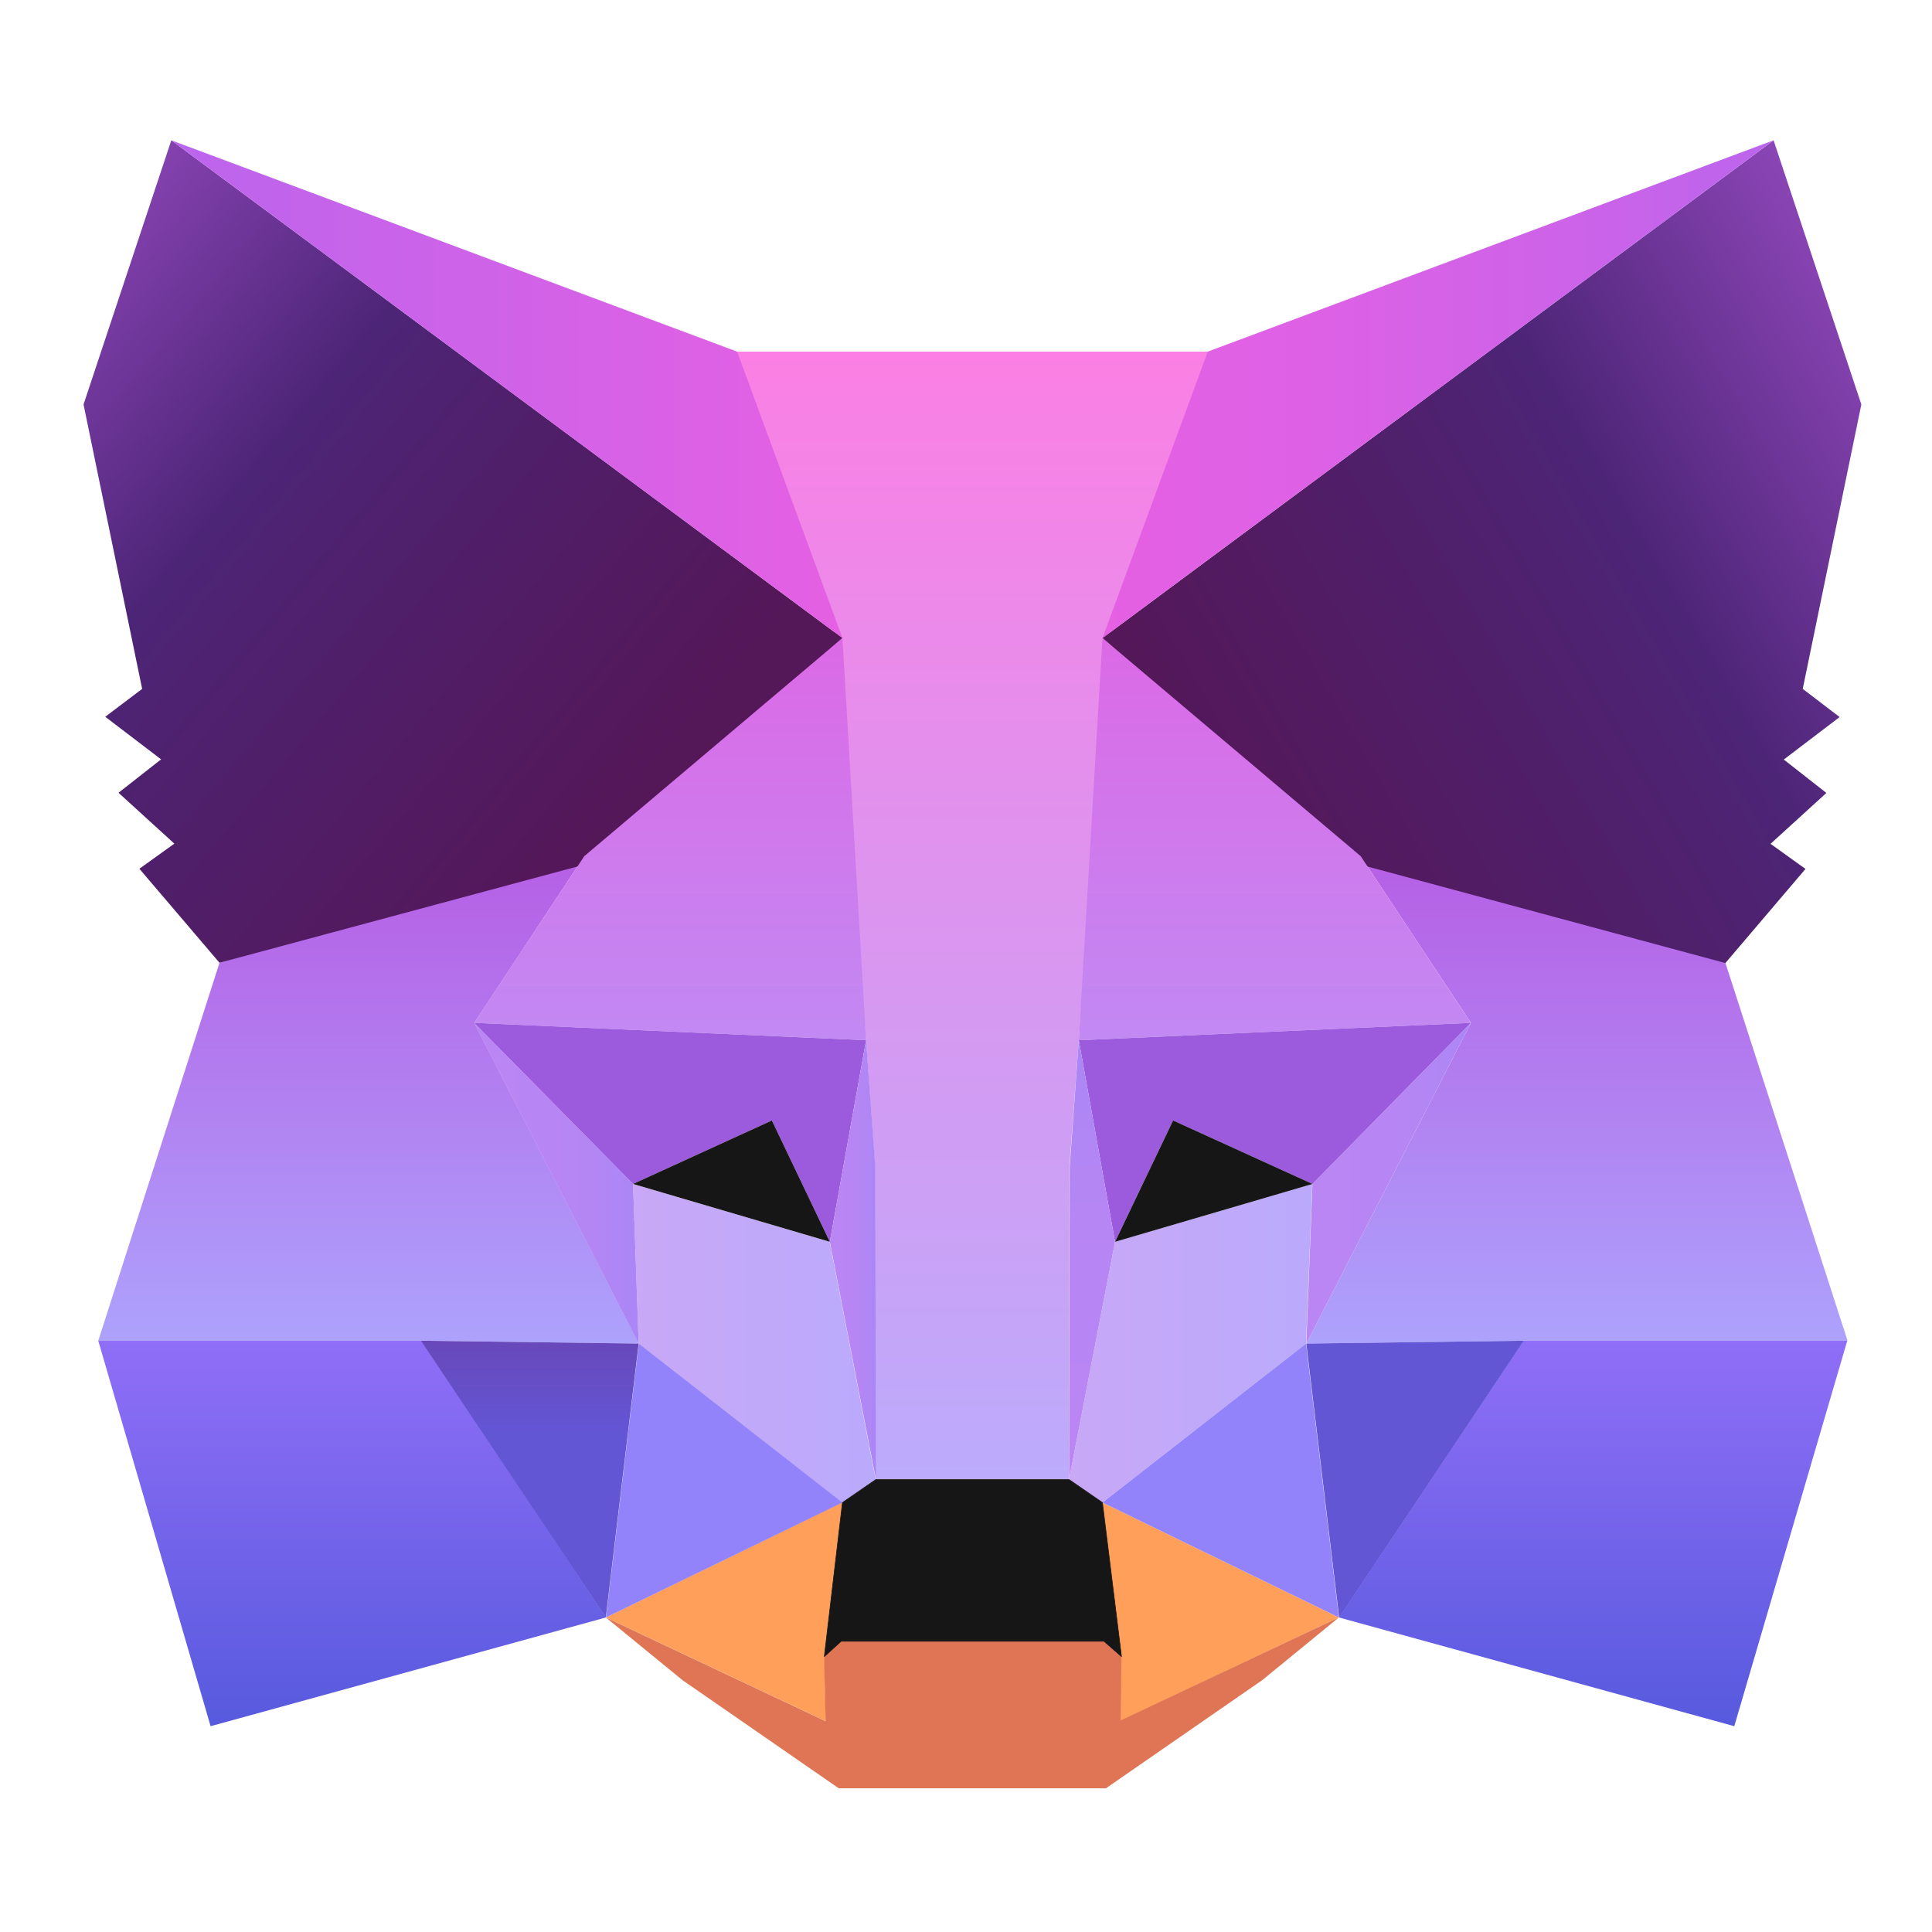
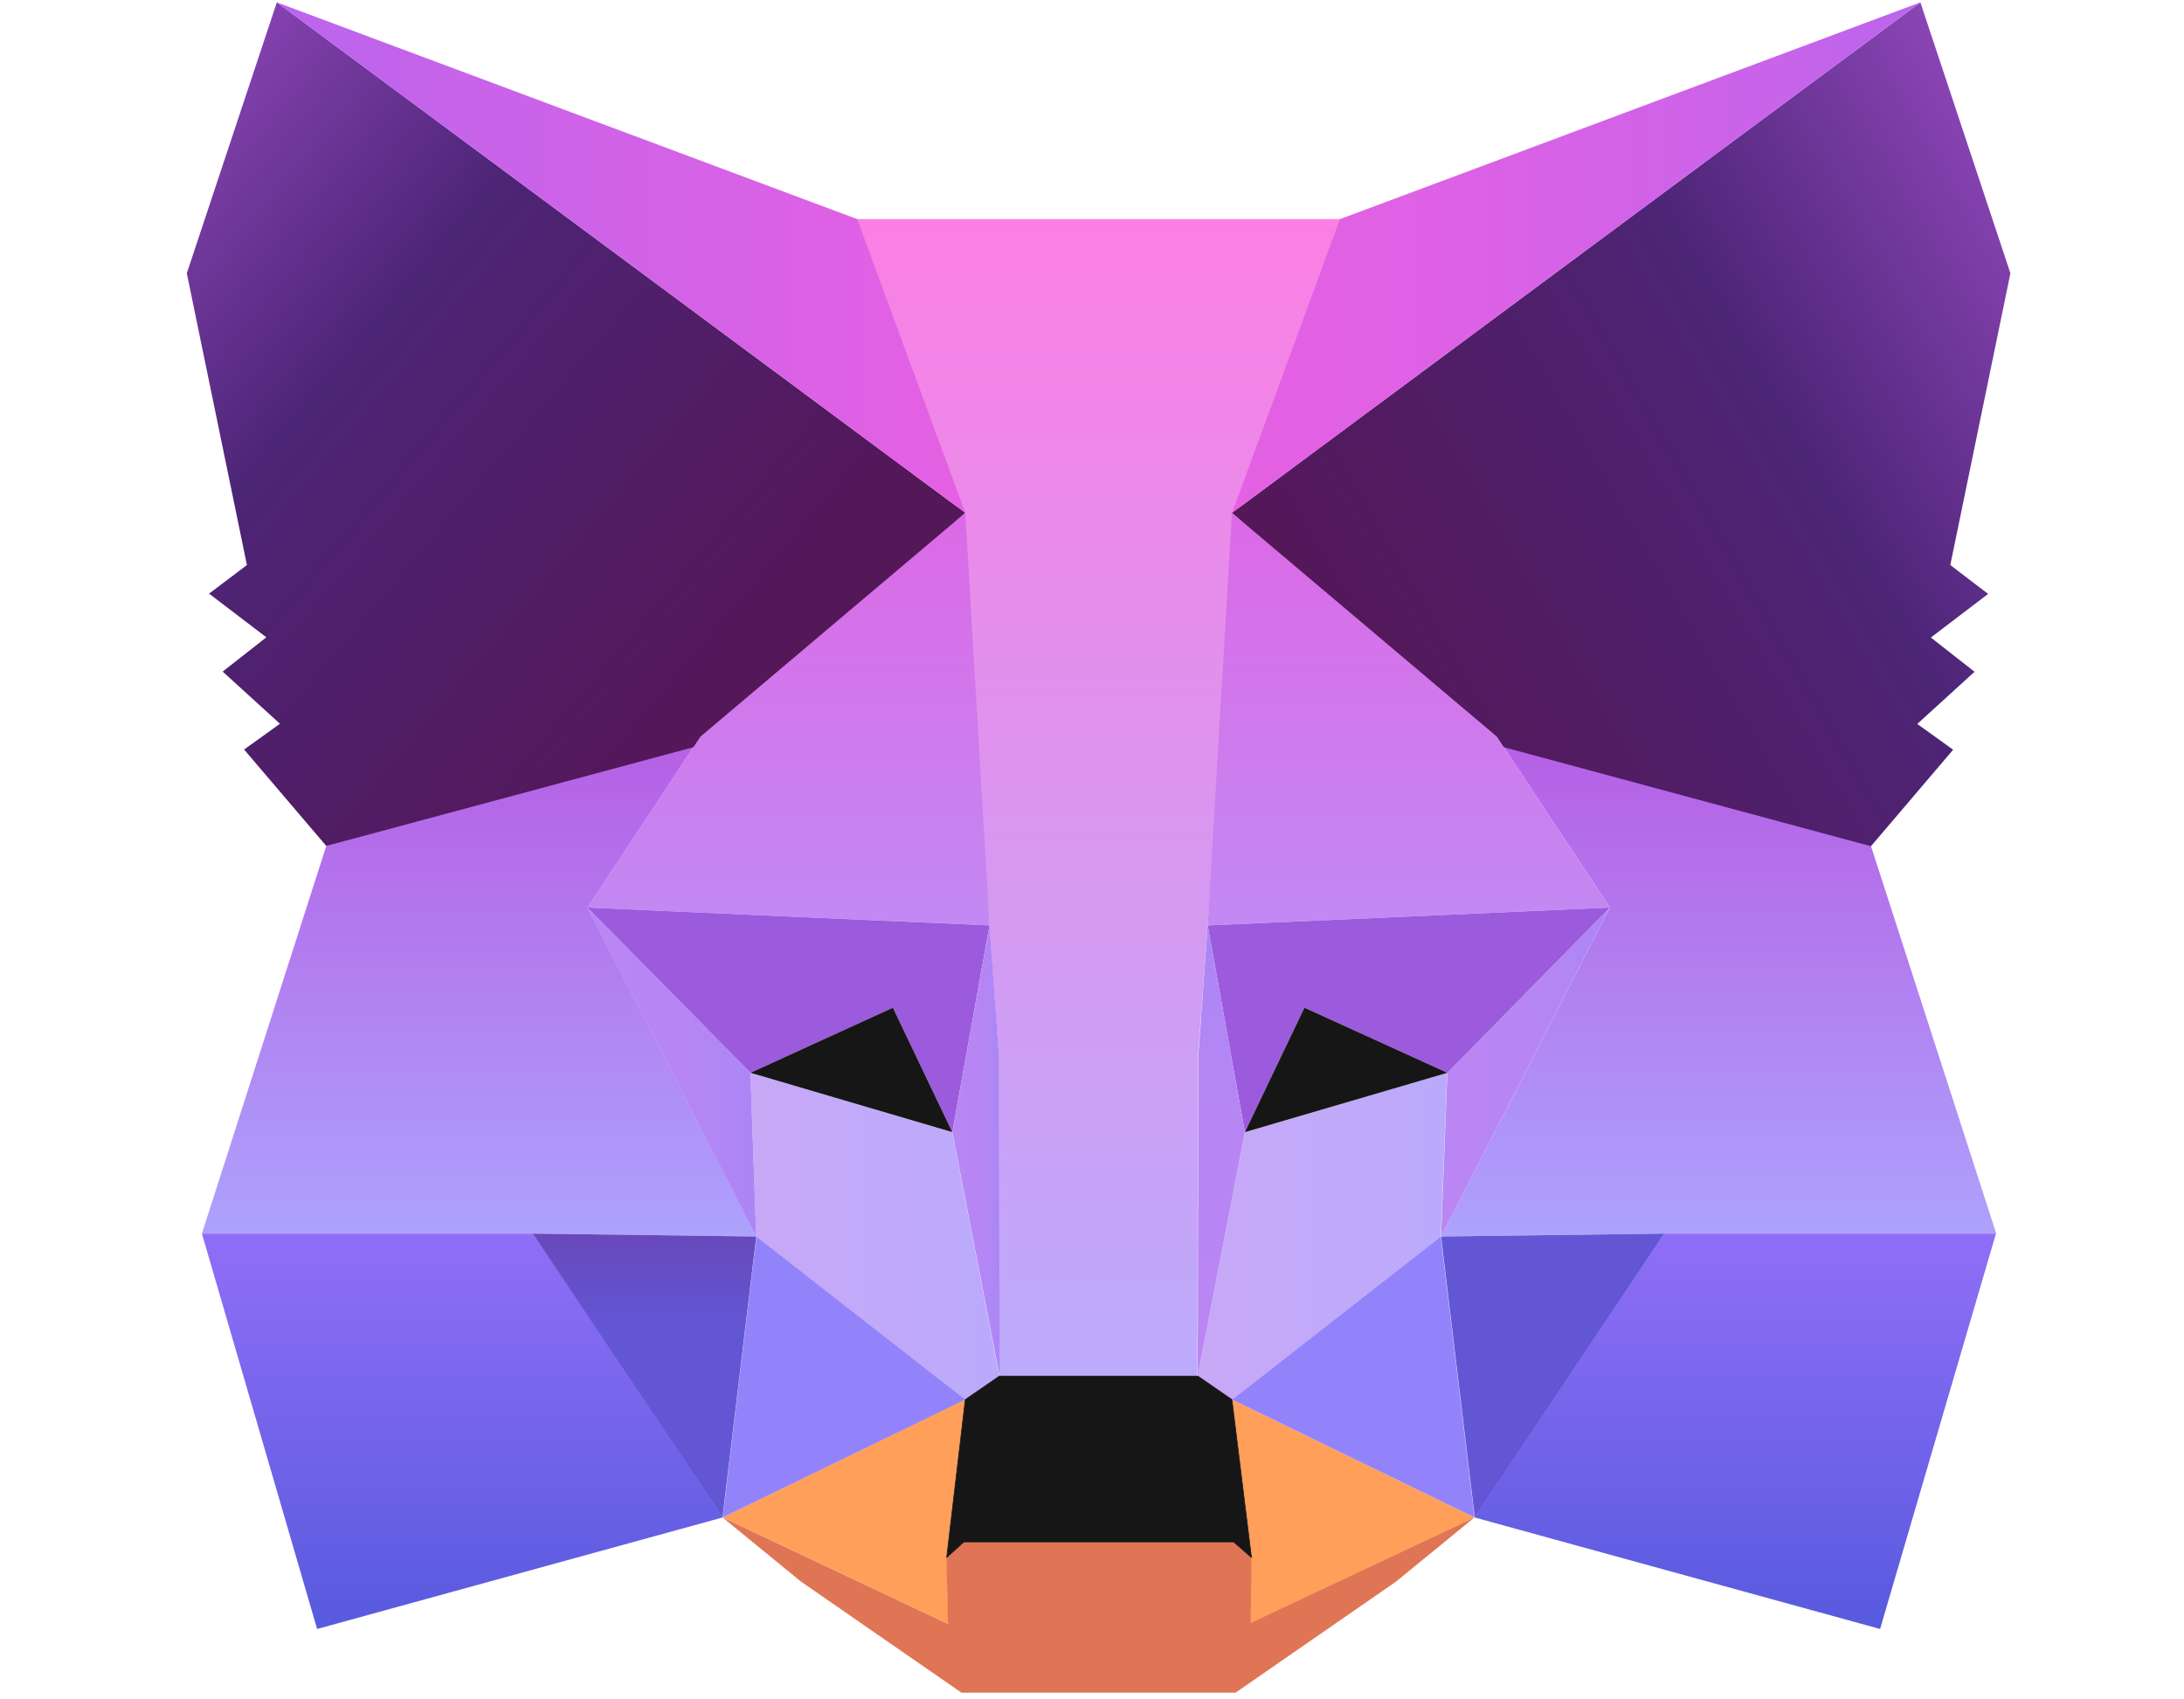
- <svg xmlns="http://www.w3.org/2000/svg" width="35" height="35" viewBox="0 0 21 18" fill="none">
+ <svg xmlns="http://www.w3.org/2000/svg" width="45" height="35" viewBox="0 0 21 18" fill="none">
  <path d="M11.726 9.807L12.044 5.435L13.339 2.322H7.799L9.094 5.435L9.412 9.807L9.511 11.186L9.518 14.579H11.617L11.624 11.186L11.726 9.807Z" fill="url(#paint0_linear_205_1983)" />
  <path d="M18.754 8.965L14.79 7.806L15.988 9.618L14.199 13.104L16.564 13.073H20.082L18.754 8.965Z" fill="url(#paint1_linear_205_1983)" />
  <path d="M6.351 7.806L2.386 8.965L1.068 13.073H4.585L6.944 13.104L5.155 9.618L6.351 7.806Z" fill="url(#paint2_linear_205_1983)" />
  <path d="M12.12 11.998L11.62 14.582L11.984 14.832L14.196 13.104L14.264 11.369L12.12 11.998Z" fill="url(#paint3_linear_205_1983)" />
  <path d="M6.881 11.369L6.942 13.104L9.154 14.832L9.518 14.582L9.018 11.998L6.881 11.369Z" fill="url(#paint4_linear_205_1983)" />
  <path d="M19.595 5.988L20.232 2.896L19.278 0.025L11.984 5.435L14.706 7.876L18.754 8.968L19.625 7.945L19.245 7.672L19.852 7.119L19.389 6.756L19.996 6.294L19.595 5.988Z" fill="url(#paint5_linear_205_1983)" />
  <path d="M1.545 5.988L0.908 2.896L1.862 0.025L9.157 5.435L6.434 7.876L2.386 8.965L1.515 7.943L1.895 7.67L1.288 7.117L1.751 6.754L1.144 6.291L1.545 5.988Z" fill="url(#paint6_linear_205_1983)" />
  <path d="M5.153 9.618L6.881 11.369L6.942 13.104L5.153 9.618Z" fill="url(#paint7_linear_205_1983)" />
  <path d="M15.988 9.618L14.199 13.104L14.266 11.369L15.988 9.618Z" fill="url(#paint8_linear_205_1983)" />
  <path d="M14.553 16.081L11.984 14.832L12.188 16.506L12.164 17.212L14.553 16.081Z" fill="#FF9F5A" />
  <path d="M6.587 16.081L8.976 17.209L8.96 16.504L9.157 14.829L6.587 16.081Z" fill="#FF9F5A" />
  <path d="M16.562 13.073L14.553 16.081L18.851 17.263L20.079 13.073H16.562Z" fill="url(#paint9_linear_205_1983)" />
  <path d="M1.068 13.073L2.289 17.263L6.587 16.081L4.585 13.073H1.068Z" fill="url(#paint10_linear_205_1983)" />
  <path d="M1.862 0.025L9.157 5.435L8.012 2.322L1.862 0.025Z" fill="url(#paint11_linear_205_1983)" />
  <path d="M13.128 2.322L11.984 5.435L19.278 0.025L13.128 2.322Z" fill="url(#paint12_linear_205_1983)" />
  <path d="M6.351 7.806L5.153 9.618L9.414 9.807L9.157 5.435L6.351 7.806Z" fill="url(#paint13_linear_205_1983)" />
  <path d="M14.79 7.806L11.983 5.435L11.726 9.807L15.988 9.618L14.79 7.806Z" fill="url(#paint14_linear_205_1983)" />
  <path d="M6.587 16.081L9.157 14.832L6.944 13.104L6.587 16.081Z" fill="#9383FA" />
  <path d="M11.984 14.832L14.553 16.081L14.196 13.104L11.984 14.832Z" fill="#9383FA" />
  <path d="M14.199 13.104L14.556 16.081L16.564 13.073L14.199 13.104Z" fill="url(#paint15_linear_205_1983)" />
  <path d="M6.942 13.104L6.585 16.081L4.576 13.073L6.942 13.104Z" fill="url(#paint16_linear_205_1983)" />
  <path d="M15.988 9.618L11.726 9.807L12.12 11.998L12.751 10.679L14.266 11.369L15.988 9.618Z" fill="#9C5ADD" />
  <path d="M6.881 11.369L8.39 10.679L9.02 11.998L9.414 9.807L5.153 9.618L6.881 11.369Z" fill="#9C5ADD" />
  <path d="M12.12 11.998L11.726 9.807L11.627 11.186L11.62 14.582L12.12 11.998Z" fill="url(#paint17_linear_205_1983)" />
  <path d="M9.02 11.998L9.521 14.582L9.514 11.186L9.414 9.807L9.02 11.998Z" fill="url(#paint18_linear_205_1983)" />
  <path d="M12.181 17.2L12.19 16.504L12 16.337H9.14L8.957 16.504L8.974 17.209L6.585 16.081L7.419 16.763L9.117 17.938H12.021L13.719 16.763L14.553 16.081L12.181 17.2Z" fill="#DF7554" />
  <path d="M11.983 14.832L11.62 14.582H9.52L9.157 14.832L8.96 16.506L9.143 16.34H12L12.19 16.506L11.983 14.832Z" fill="#161616" stroke="#161616" stroke-width="0.007" stroke-miterlimit="10" stroke-linejoin="round" />
  <path d="M12.751 10.679L12.12 11.998L14.266 11.369L12.751 10.679Z" fill="#161616" />
  <path d="M8.39 10.679L9.02 11.998L6.881 11.369L8.39 10.679Z" fill="#161616" />
  <defs>
    <linearGradient id="paint0_linear_205_1983" x1="10.57" y1="2.321" x2="10.57" y2="14.581" gradientUnits="userSpaceOnUse">
      <stop stop-color="#FB7FE4" />
      <stop offset="1" stop-color="#BCABFB" />
    </linearGradient>
    <linearGradient id="paint1_linear_205_1983" x1="17.139" y1="7.807" x2="17.139" y2="13.103" gradientUnits="userSpaceOnUse">
      <stop stop-color="#B65FE5" />
      <stop offset="1" stop-color="#ADA2FC" />
    </linearGradient>
    <linearGradient id="paint2_linear_205_1983" x1="4.005" y1="7.807" x2="4.005" y2="13.103" gradientUnits="userSpaceOnUse">
      <stop stop-color="#B65FE5" />
      <stop offset="1" stop-color="#ADA2FC" />
    </linearGradient>
    <linearGradient id="paint3_linear_205_1983" x1="11.62" y1="13.099" x2="14.266" y2="13.099" gradientUnits="userSpaceOnUse">
      <stop stop-color="#C8A8F7" />
      <stop offset="1" stop-color="#BAAAFB" />
    </linearGradient>
    <linearGradient id="paint4_linear_205_1983" x1="6.882" y1="13.099" x2="9.52" y2="13.099" gradientUnits="userSpaceOnUse">
      <stop stop-color="#C8A8F7" />
      <stop offset="1" stop-color="#BAAAFB" />
    </linearGradient>
    <linearGradient id="paint5_linear_205_1983" x1="13.334" y1="7.77" x2="21.144" y2="3.253" gradientUnits="userSpaceOnUse">
      <stop stop-color="#541758" />
      <stop offset="0.429" stop-color="#4F206C" />
      <stop offset="0.62" stop-color="#4D2577" />
      <stop offset="1" stop-color="#8B45B6" />
    </linearGradient>
    <linearGradient id="paint6_linear_205_1983" x1="6.402" y1="7.729" x2="-0.326" y2="2.074" gradientUnits="userSpaceOnUse">
      <stop stop-color="#541758" />
      <stop offset="0.429" stop-color="#4F206C" />
      <stop offset="0.62" stop-color="#4D2577" />
      <stop offset="1" stop-color="#8B45B6" />
    </linearGradient>
    <linearGradient id="paint7_linear_205_1983" x1="5.153" y1="11.36" x2="6.942" y2="11.36" gradientUnits="userSpaceOnUse">
      <stop stop-color="#BA86F3" />
      <stop offset="0.528" stop-color="#B786F4" />
      <stop offset="0.899" stop-color="#AE86F5" />
      <stop offset="1" stop-color="#AA86F6" />
    </linearGradient>
    <linearGradient id="paint8_linear_205_1983" x1="14.198" y1="11.36" x2="15.987" y2="11.36" gradientUnits="userSpaceOnUse">
      <stop stop-color="#BA86F3" />
      <stop offset="0.528" stop-color="#B786F4" />
      <stop offset="0.899" stop-color="#AE86F5" />
      <stop offset="1" stop-color="#AA86F6" />
    </linearGradient>
    <linearGradient id="paint9_linear_205_1983" x1="17.317" y1="13.073" x2="17.317" y2="17.263" gradientUnits="userSpaceOnUse">
      <stop stop-color="#906EF7" />
      <stop offset="1" stop-color="#575ADE" />
    </linearGradient>
    <linearGradient id="paint10_linear_205_1983" x1="3.827" y1="13.073" x2="3.827" y2="17.263" gradientUnits="userSpaceOnUse">
      <stop stop-color="#906EF7" />
      <stop offset="1" stop-color="#575ADE" />
    </linearGradient>
    <linearGradient id="paint11_linear_205_1983" x1="1.863" y1="2.73" x2="9.156" y2="2.73" gradientUnits="userSpaceOnUse">
      <stop stop-color="#BB65ED" />
      <stop offset="1" stop-color="#E560E3" />
    </linearGradient>
    <linearGradient id="paint12_linear_205_1983" x1="11.984" y1="2.73" x2="19.277" y2="2.73" gradientUnits="userSpaceOnUse">
      <stop stop-color="#E560E3" />
      <stop offset="0.295" stop-color="#DE61E5" />
      <stop offset="0.71" stop-color="#CC63E9" />
      <stop offset="1" stop-color="#BB65ED" />
    </linearGradient>
    <linearGradient id="paint13_linear_205_1983" x1="7.284" y1="5.435" x2="7.284" y2="9.807" gradientUnits="userSpaceOnUse">
      <stop stop-color="#DC69E6" />
      <stop offset="1" stop-color="#C289F3" />
    </linearGradient>
    <linearGradient id="paint14_linear_205_1983" x1="13.857" y1="5.435" x2="13.857" y2="9.807" gradientUnits="userSpaceOnUse">
      <stop stop-color="#DC69E6" />
      <stop offset="1" stop-color="#C289F3" />
    </linearGradient>
    <linearGradient id="paint15_linear_205_1983" x1="15.38" y1="9.239" x2="15.38" y2="17.035" gradientUnits="userSpaceOnUse">
      <stop stop-color="#6848BA" />
      <stop offset="0.336" stop-color="#6356D5" />
    </linearGradient>
    <linearGradient id="paint16_linear_205_1983" x1="5.76" y1="13.073" x2="5.76" y2="16.081" gradientUnits="userSpaceOnUse">
      <stop stop-color="#6848BA" />
      <stop offset="0.336" stop-color="#6356D5" />
    </linearGradient>
    <linearGradient id="paint17_linear_205_1983" x1="11.87" y1="14.581" x2="11.87" y2="9.807" gradientUnits="userSpaceOnUse">
      <stop stop-color="#BA86F3" />
      <stop offset="0.528" stop-color="#B786F4" />
      <stop offset="0.899" stop-color="#AE86F5" />
      <stop offset="1" stop-color="#AA86F6" />
    </linearGradient>
    <linearGradient id="paint18_linear_205_1983" x1="9.02" y1="12.194" x2="9.52" y2="12.194" gradientUnits="userSpaceOnUse">
      <stop stop-color="#BA86F3" />
      <stop offset="0.528" stop-color="#B786F4" />
      <stop offset="0.899" stop-color="#AE86F5" />
      <stop offset="1" stop-color="#AA86F6" />
    </linearGradient>
  </defs>
</svg>
